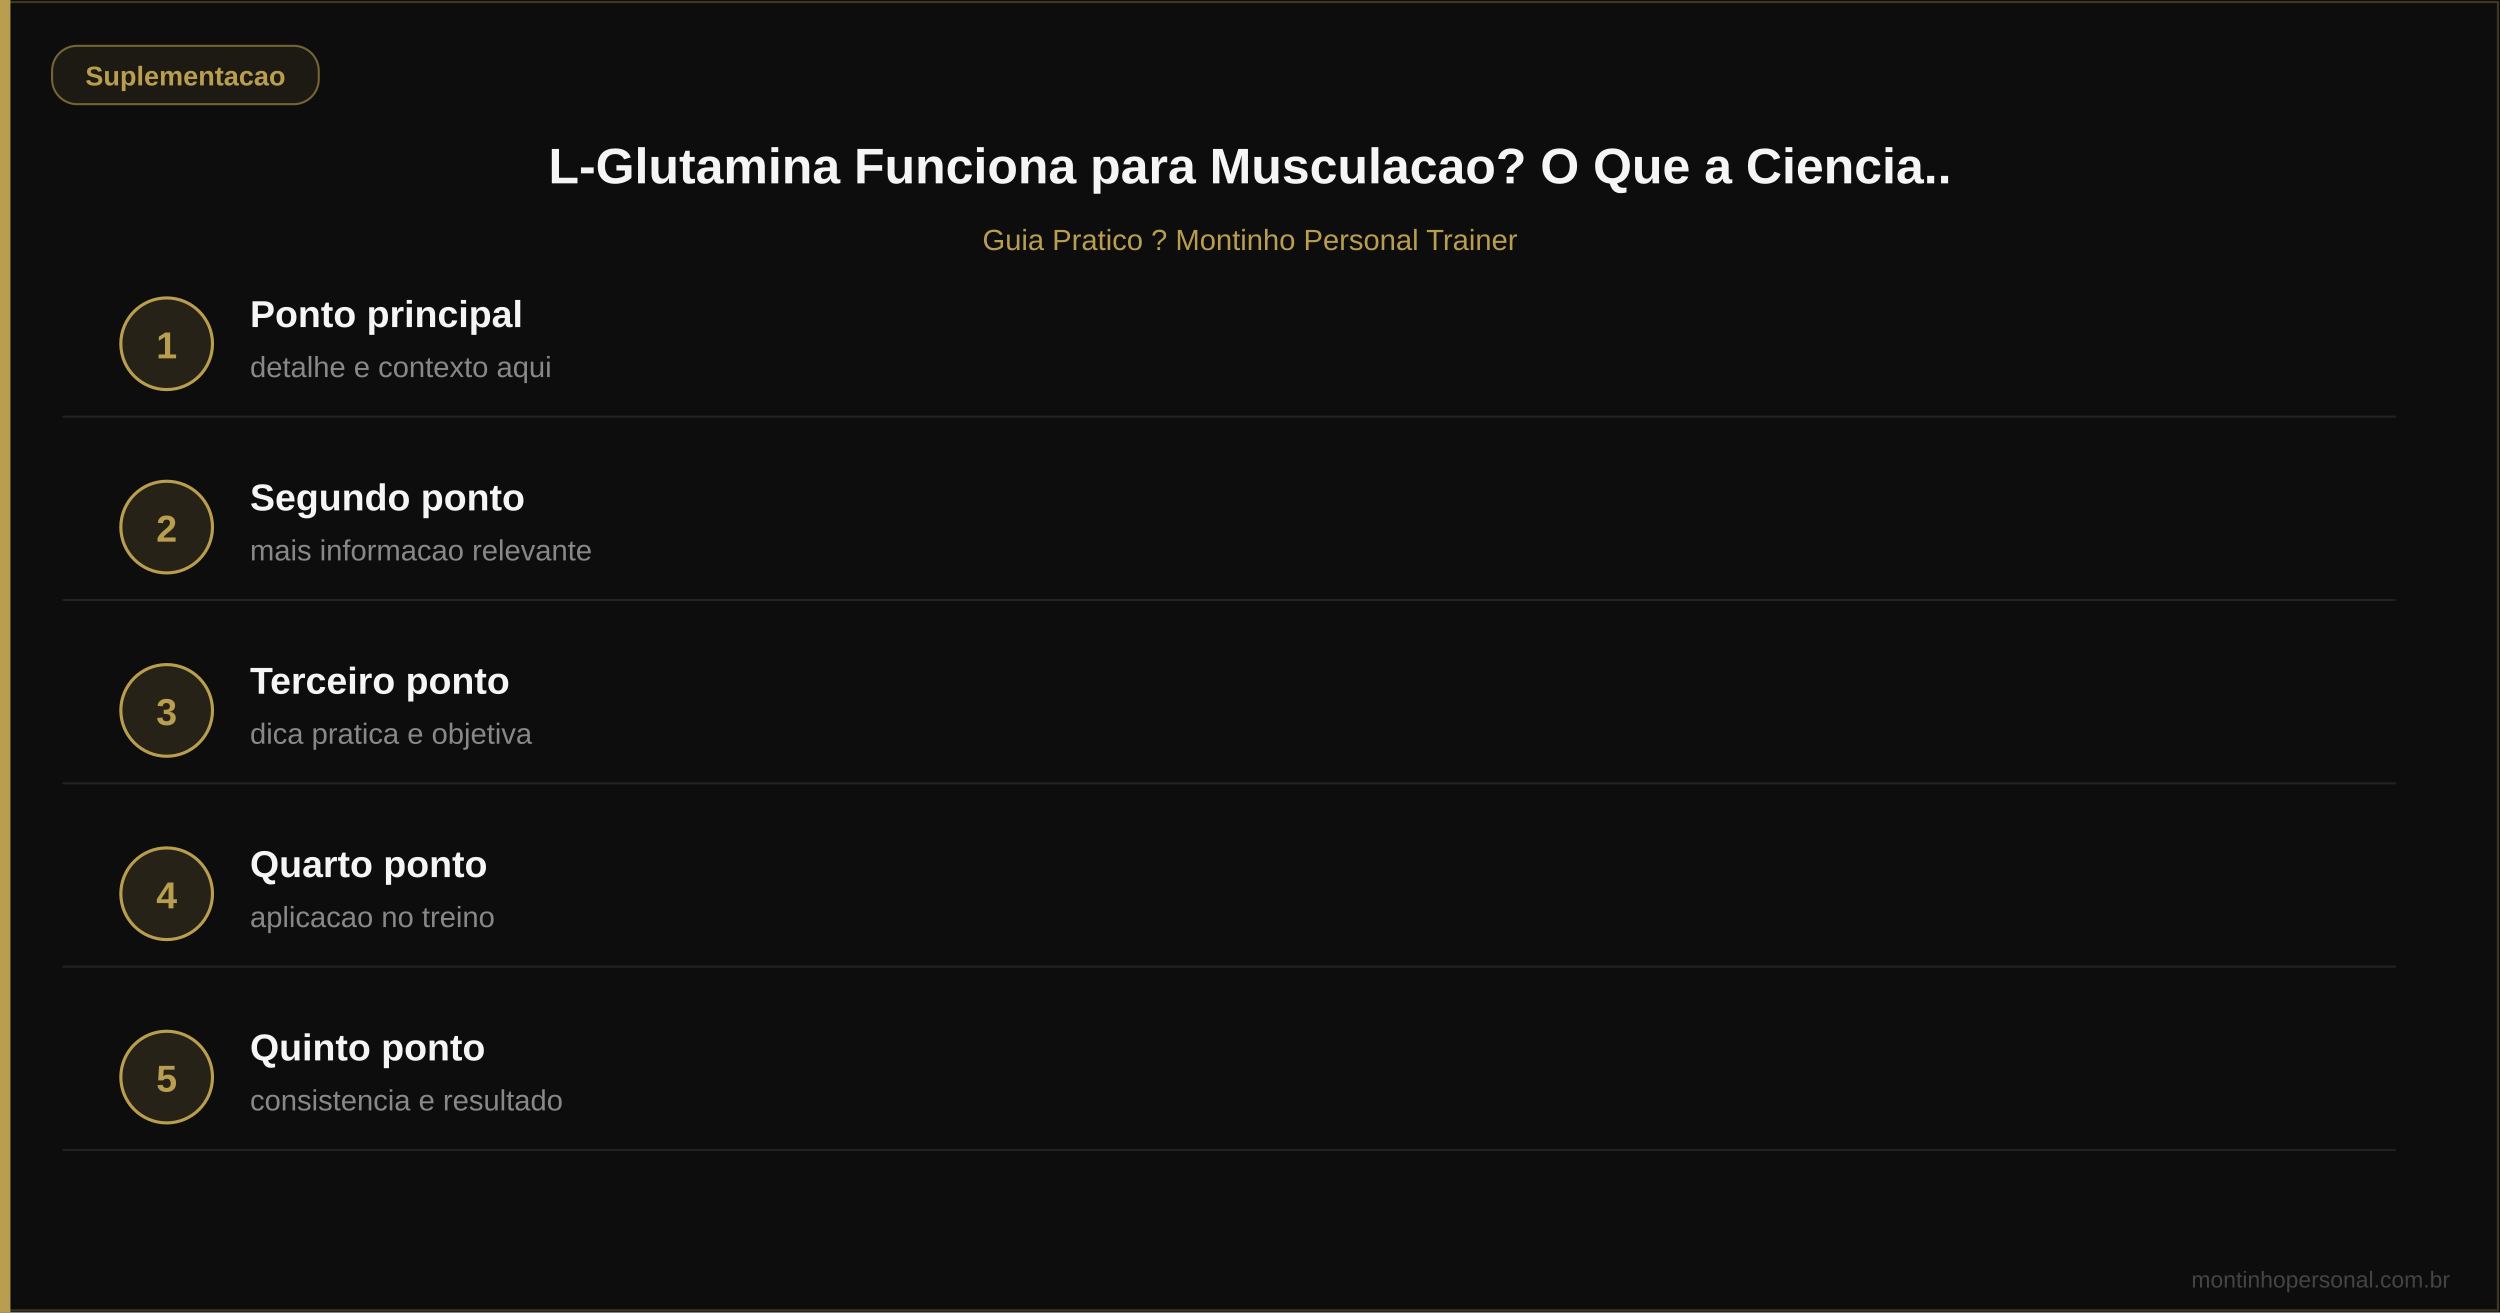
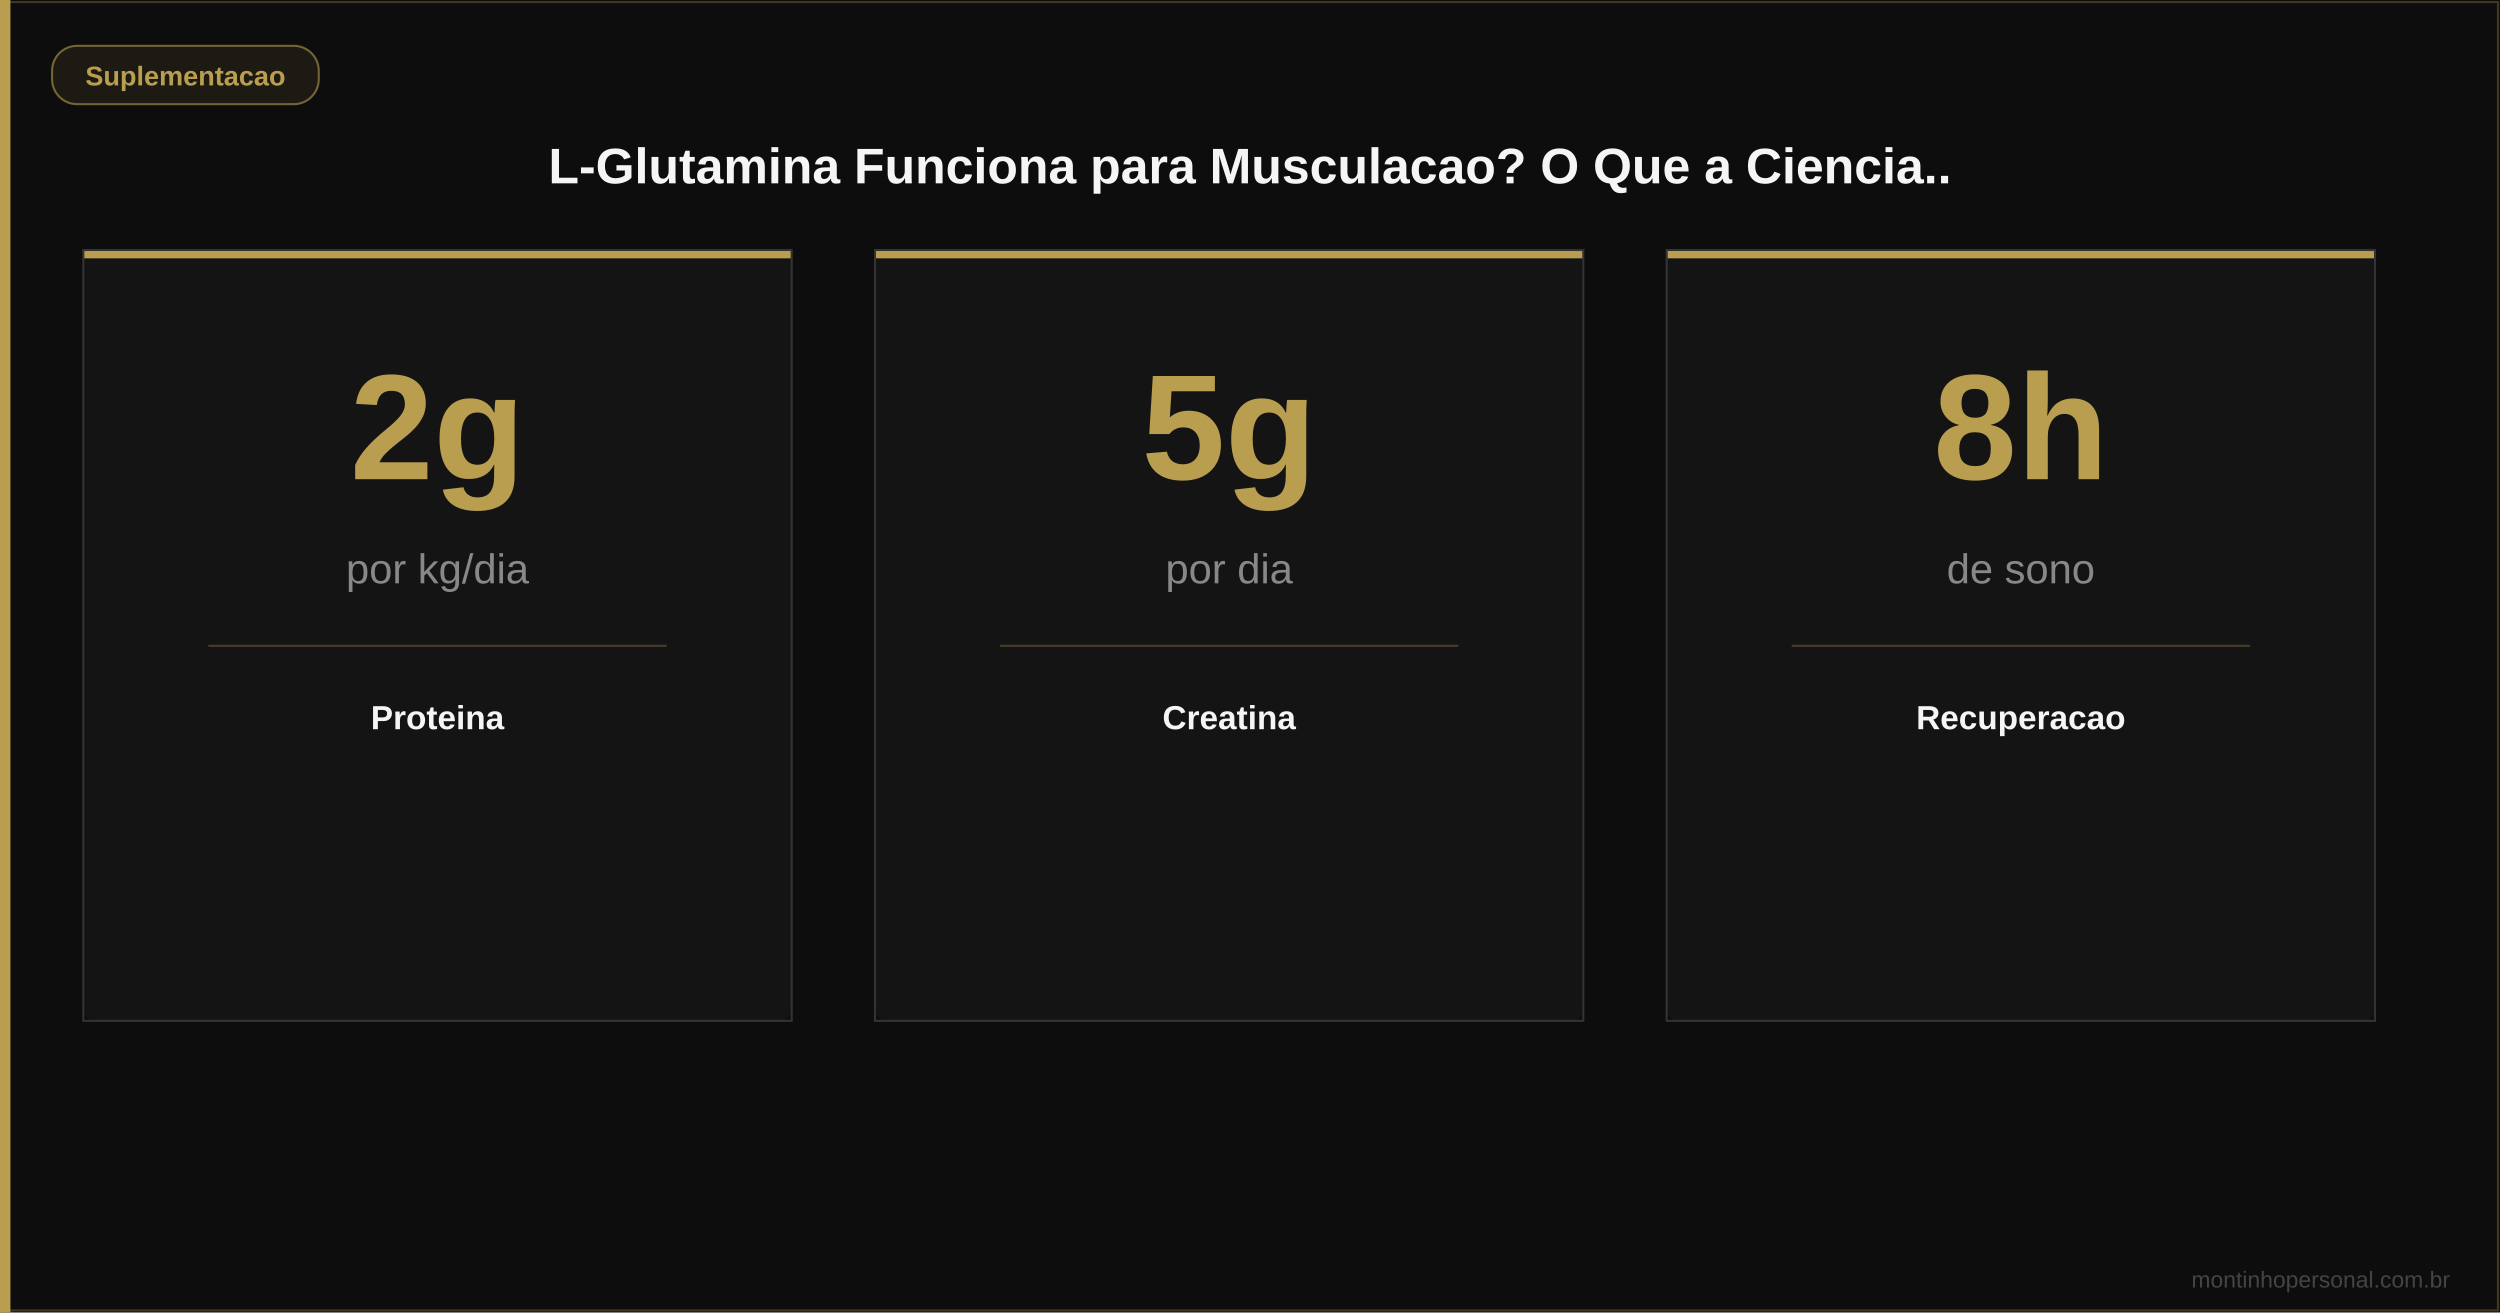
<svg xmlns="http://www.w3.org/2000/svg" viewBox="0 0 1200 630" width="1200" height="630" role="img" aria-label="L-Glutamina Funciona para Musculacao? O Que a Ciencia Realmente Diz">
  <rect width="1200" height="630" fill="#0d0d0d" />
  <rect x="0" y="0" width="5" height="630" fill="#BA9E50" />
  <rect x="1" y="1" width="1198" height="628" fill="none" stroke="#BA9E50" stroke-width="1" opacity="0.3" />
  <rect x="25" y="22" width="128" height="28" rx="12" fill="#BA9E50" fill-opacity="0.15" stroke="#BA9E50" stroke-width="1" opacity="0.6" />
  <text x="89" y="41" font-family="Arial,sans-serif" font-size="13" fill="#BA9E50" text-anchor="middle" font-weight="600">Suplementacao</text>
  <text x="600" y="88" font-family="Arial,sans-serif" font-size="24" fill="#F5F5F5" text-anchor="middle" font-weight="bold">L-Glutamina Funciona para Musculacao? O Que a Ciencia..</text>
-   <text x="600" y="120" font-family="Arial,sans-serif" font-size="14" fill="#BA9E50" text-anchor="middle">Guia Pratico ? Montinho Personal Trainer</text>
-   <circle cx="80" cy="165" r="22" fill="#BA9E50" fill-opacity="0.15" stroke="#BA9E50" stroke-width="1.5" />
-   <text x="80" y="172" font-family="Arial,sans-serif" font-size="18" fill="#BA9E50" text-anchor="middle" font-weight="bold">1</text>
-   <text x="120" y="157" font-family="Arial,sans-serif" font-size="18" fill="#F5F5F5" font-weight="bold">Ponto principal</text>
-   <text x="120" y="181" font-family="Arial,sans-serif" font-size="14" fill="#888888">detalhe e contexto aqui</text>
-   <line x1="30" y1="200" x2="1150" y2="200" stroke="#222" stroke-width="1" />
-   <circle cx="80" cy="253" r="22" fill="#BA9E50" fill-opacity="0.15" stroke="#BA9E50" stroke-width="1.5" />
-   <text x="80" y="260" font-family="Arial,sans-serif" font-size="18" fill="#BA9E50" text-anchor="middle" font-weight="bold">2</text>
-   <text x="120" y="245" font-family="Arial,sans-serif" font-size="18" fill="#F5F5F5" font-weight="bold">Segundo ponto</text>
-   <text x="120" y="269" font-family="Arial,sans-serif" font-size="14" fill="#888888">mais informacao relevante</text>
-   <line x1="30" y1="288" x2="1150" y2="288" stroke="#222" stroke-width="1" />
-   <circle cx="80" cy="341" r="22" fill="#BA9E50" fill-opacity="0.15" stroke="#BA9E50" stroke-width="1.5" />
-   <text x="80" y="348" font-family="Arial,sans-serif" font-size="18" fill="#BA9E50" text-anchor="middle" font-weight="bold">3</text>
-   <text x="120" y="333" font-family="Arial,sans-serif" font-size="18" fill="#F5F5F5" font-weight="bold">Terceiro ponto</text>
-   <text x="120" y="357" font-family="Arial,sans-serif" font-size="14" fill="#888888">dica pratica e objetiva</text>
-   <line x1="30" y1="376" x2="1150" y2="376" stroke="#222" stroke-width="1" />
-   <circle cx="80" cy="429" r="22" fill="#BA9E50" fill-opacity="0.15" stroke="#BA9E50" stroke-width="1.5" />
-   <text x="80" y="436" font-family="Arial,sans-serif" font-size="18" fill="#BA9E50" text-anchor="middle" font-weight="bold">4</text>
-   <text x="120" y="421" font-family="Arial,sans-serif" font-size="18" fill="#F5F5F5" font-weight="bold">Quarto ponto</text>
-   <text x="120" y="445" font-family="Arial,sans-serif" font-size="14" fill="#888888">aplicacao no treino</text>
-   <line x1="30" y1="464" x2="1150" y2="464" stroke="#222" stroke-width="1" />
-   <circle cx="80" cy="517" r="22" fill="#BA9E50" fill-opacity="0.15" stroke="#BA9E50" stroke-width="1.5" />
-   <text x="80" y="524" font-family="Arial,sans-serif" font-size="18" fill="#BA9E50" text-anchor="middle" font-weight="bold">5</text>
-   <text x="120" y="509" font-family="Arial,sans-serif" font-size="18" fill="#F5F5F5" font-weight="bold">Quinto ponto</text>
-   <text x="120" y="533" font-family="Arial,sans-serif" font-size="14" fill="#888888">consistencia e resultado</text>
-   <line x1="30" y1="552" x2="1150" y2="552" stroke="#222" stroke-width="1" />
+   <rect x="40" y="120" width="340" height="370" rx="6" fill="#141414" stroke="#BA9E50" stroke-width="0" stroke-opacity="0" />
+   <rect x="40" y="120" width="340" height="4" fill="#BA9E50" />
+   <rect x="40" y="120" width="340" height="370" fill="none" stroke="#333" stroke-width="1" />
+   <text x="210" y="230" font-family="Arial,sans-serif" font-size="72" fill="#BA9E50" text-anchor="middle" font-weight="bold">2g</text>
+   <text x="210" y="280" font-family="Arial,sans-serif" font-size="20" fill="#888888" text-anchor="middle">por kg/dia</text>
+   <line x1="100" y1="310" x2="320" y2="310" stroke="#BA9E50" stroke-width="1" stroke-opacity="0.3" />
+   <text x="210" y="350" font-family="Arial,sans-serif" font-size="16" fill="#F5F5F5" text-anchor="middle" font-weight="600">Proteina</text>
+   <rect x="420" y="120" width="340" height="370" rx="6" fill="#141414" stroke="#BA9E50" stroke-width="0" stroke-opacity="0" />
+   <rect x="420" y="120" width="340" height="4" fill="#BA9E50" />
+   <rect x="420" y="120" width="340" height="370" fill="none" stroke="#333" stroke-width="1" />
+   <text x="590" y="230" font-family="Arial,sans-serif" font-size="72" fill="#BA9E50" text-anchor="middle" font-weight="bold">5g</text>
+   <text x="590" y="280" font-family="Arial,sans-serif" font-size="20" fill="#888888" text-anchor="middle">por dia</text>
+   <line x1="480" y1="310" x2="700" y2="310" stroke="#BA9E50" stroke-width="1" stroke-opacity="0.3" />
+   <text x="590" y="350" font-family="Arial,sans-serif" font-size="16" fill="#F5F5F5" text-anchor="middle" font-weight="600">Creatina</text>
+   <rect x="800" y="120" width="340" height="370" rx="6" fill="#141414" stroke="#BA9E50" stroke-width="0" stroke-opacity="0" />
+   <rect x="800" y="120" width="340" height="4" fill="#BA9E50" />
+   <rect x="800" y="120" width="340" height="370" fill="none" stroke="#333" stroke-width="1" />
+   <text x="970" y="230" font-family="Arial,sans-serif" font-size="72" fill="#BA9E50" text-anchor="middle" font-weight="bold">8h</text>
+   <text x="970" y="280" font-family="Arial,sans-serif" font-size="20" fill="#888888" text-anchor="middle">de sono</text>
+   <line x1="860" y1="310" x2="1080" y2="310" stroke="#BA9E50" stroke-width="1" stroke-opacity="0.3" />
+   <text x="970" y="350" font-family="Arial,sans-serif" font-size="16" fill="#F5F5F5" text-anchor="middle" font-weight="600">Recuperacao</text>
  <text x="1176" y="618" font-family="Arial,sans-serif" font-size="11" fill="#444" text-anchor="end">montinhopersonal.com.br</text>
</svg>
